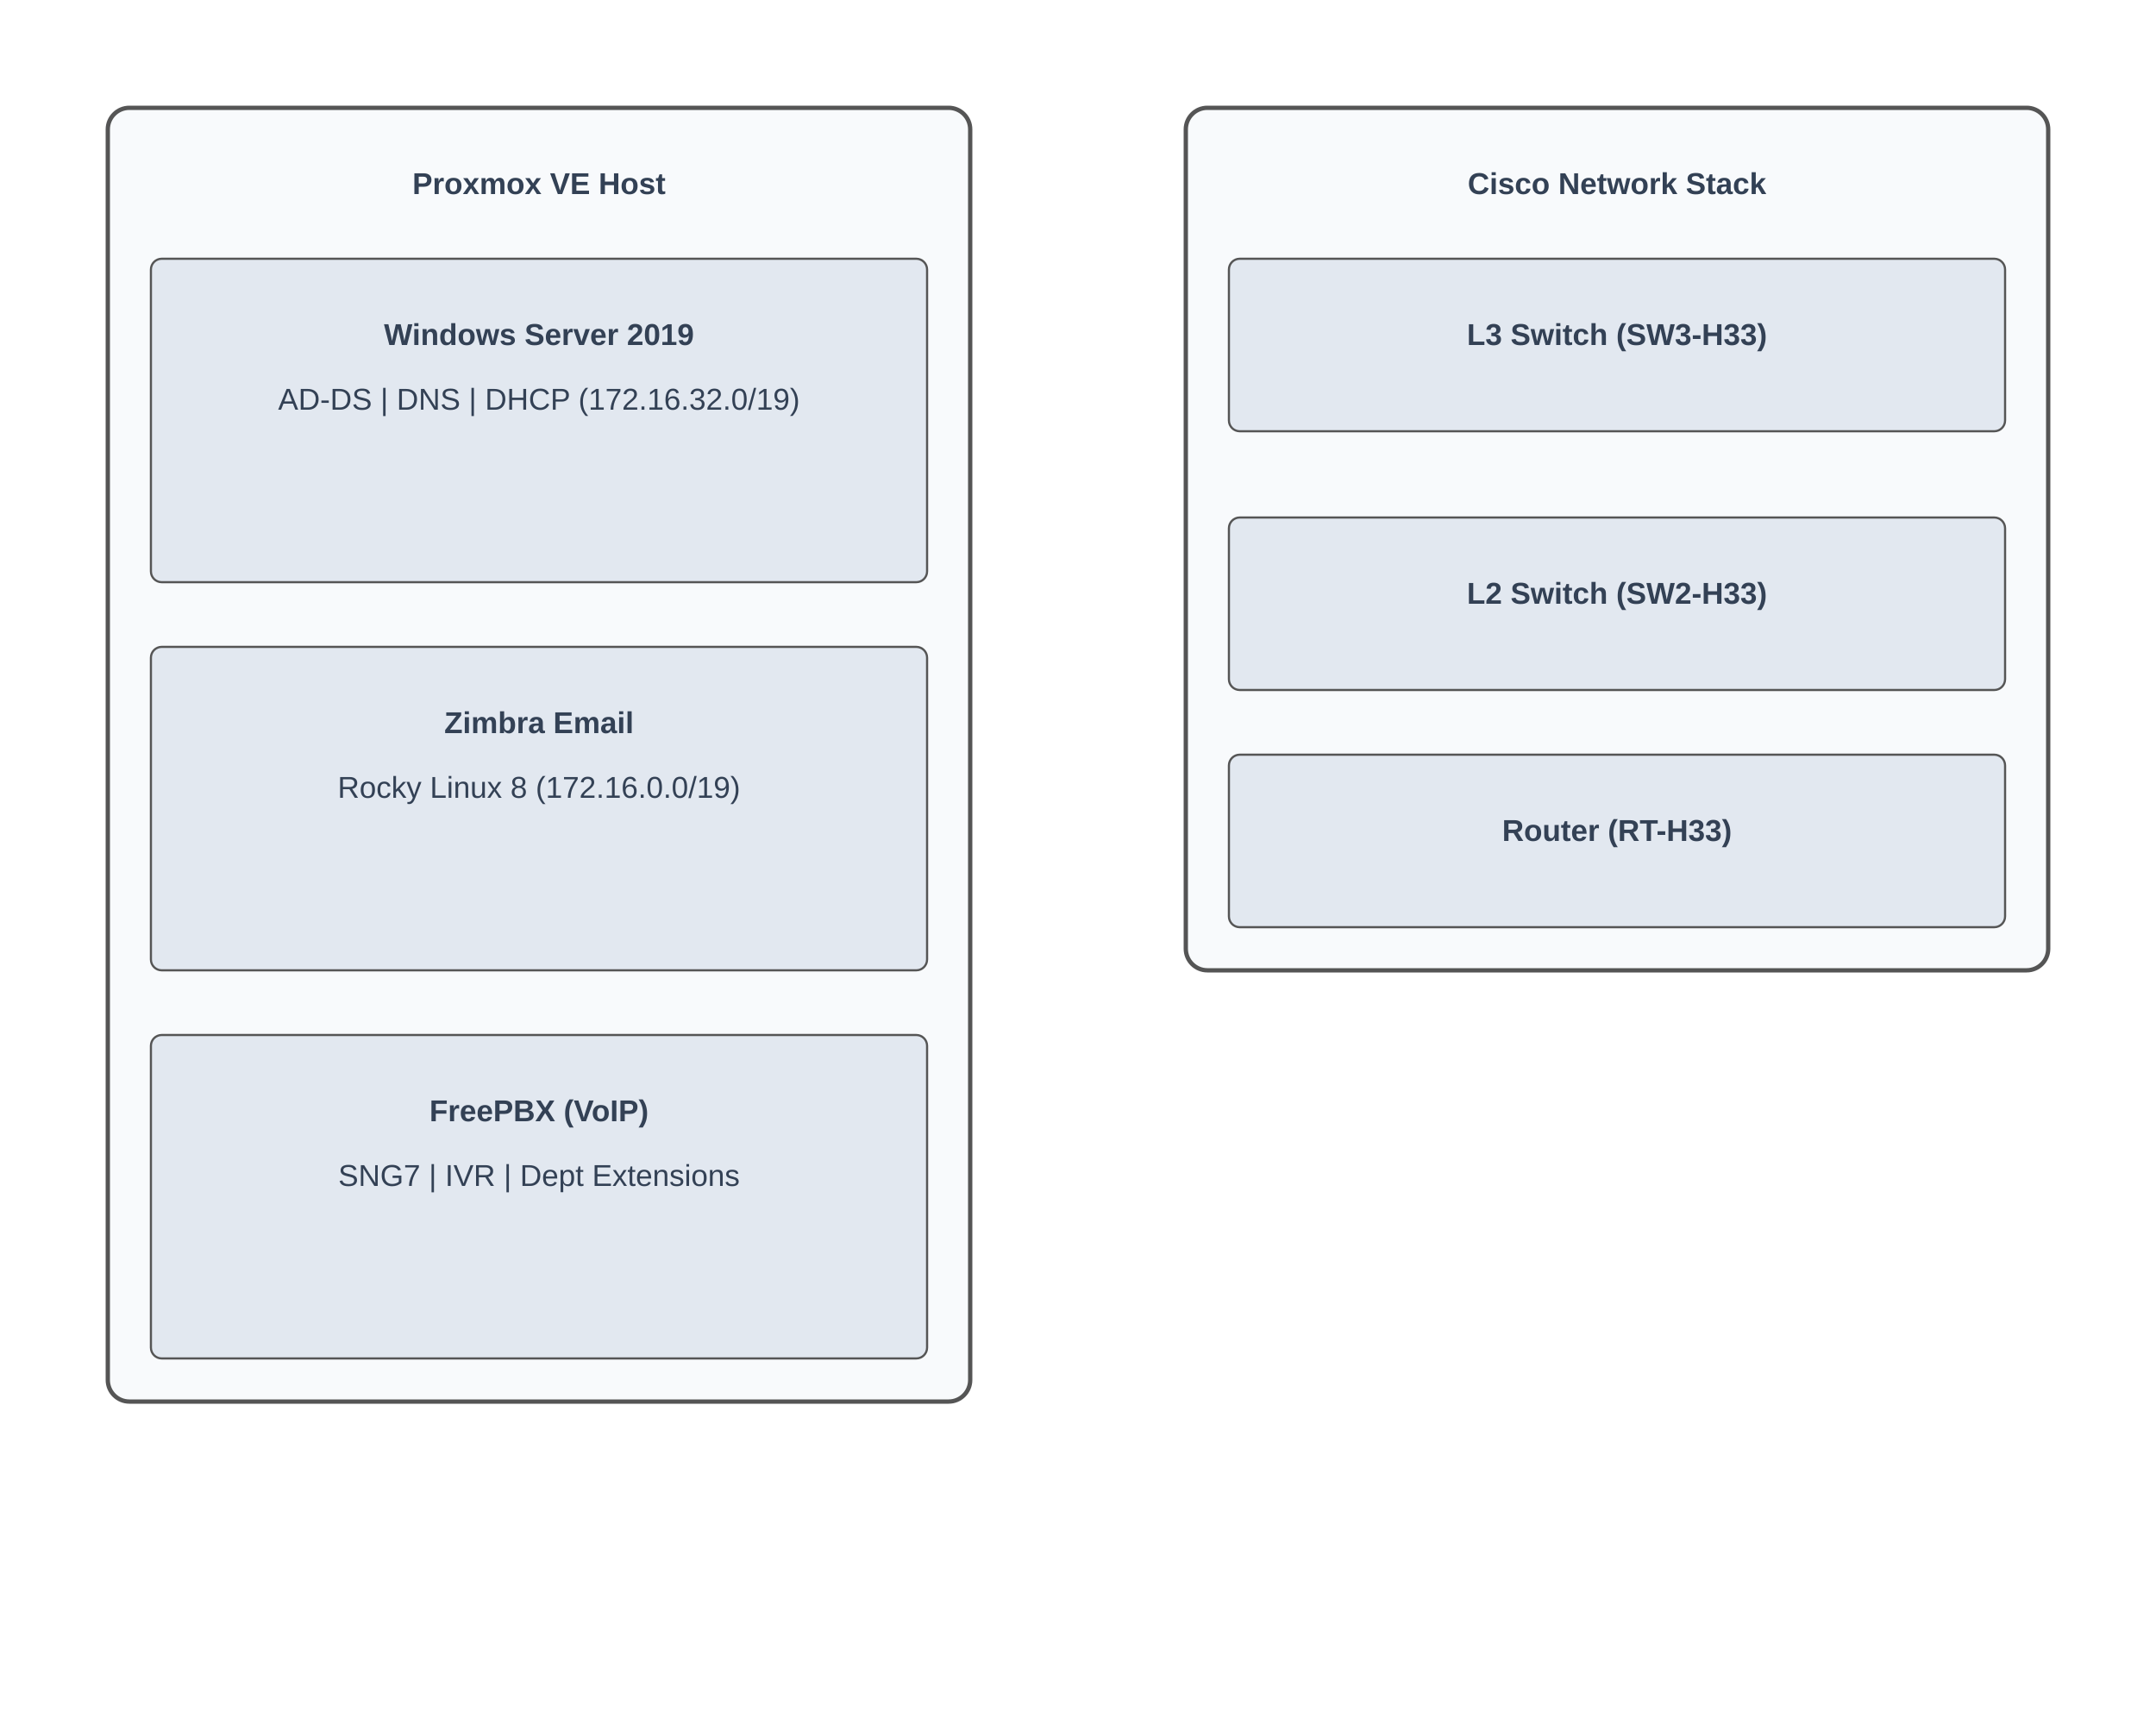
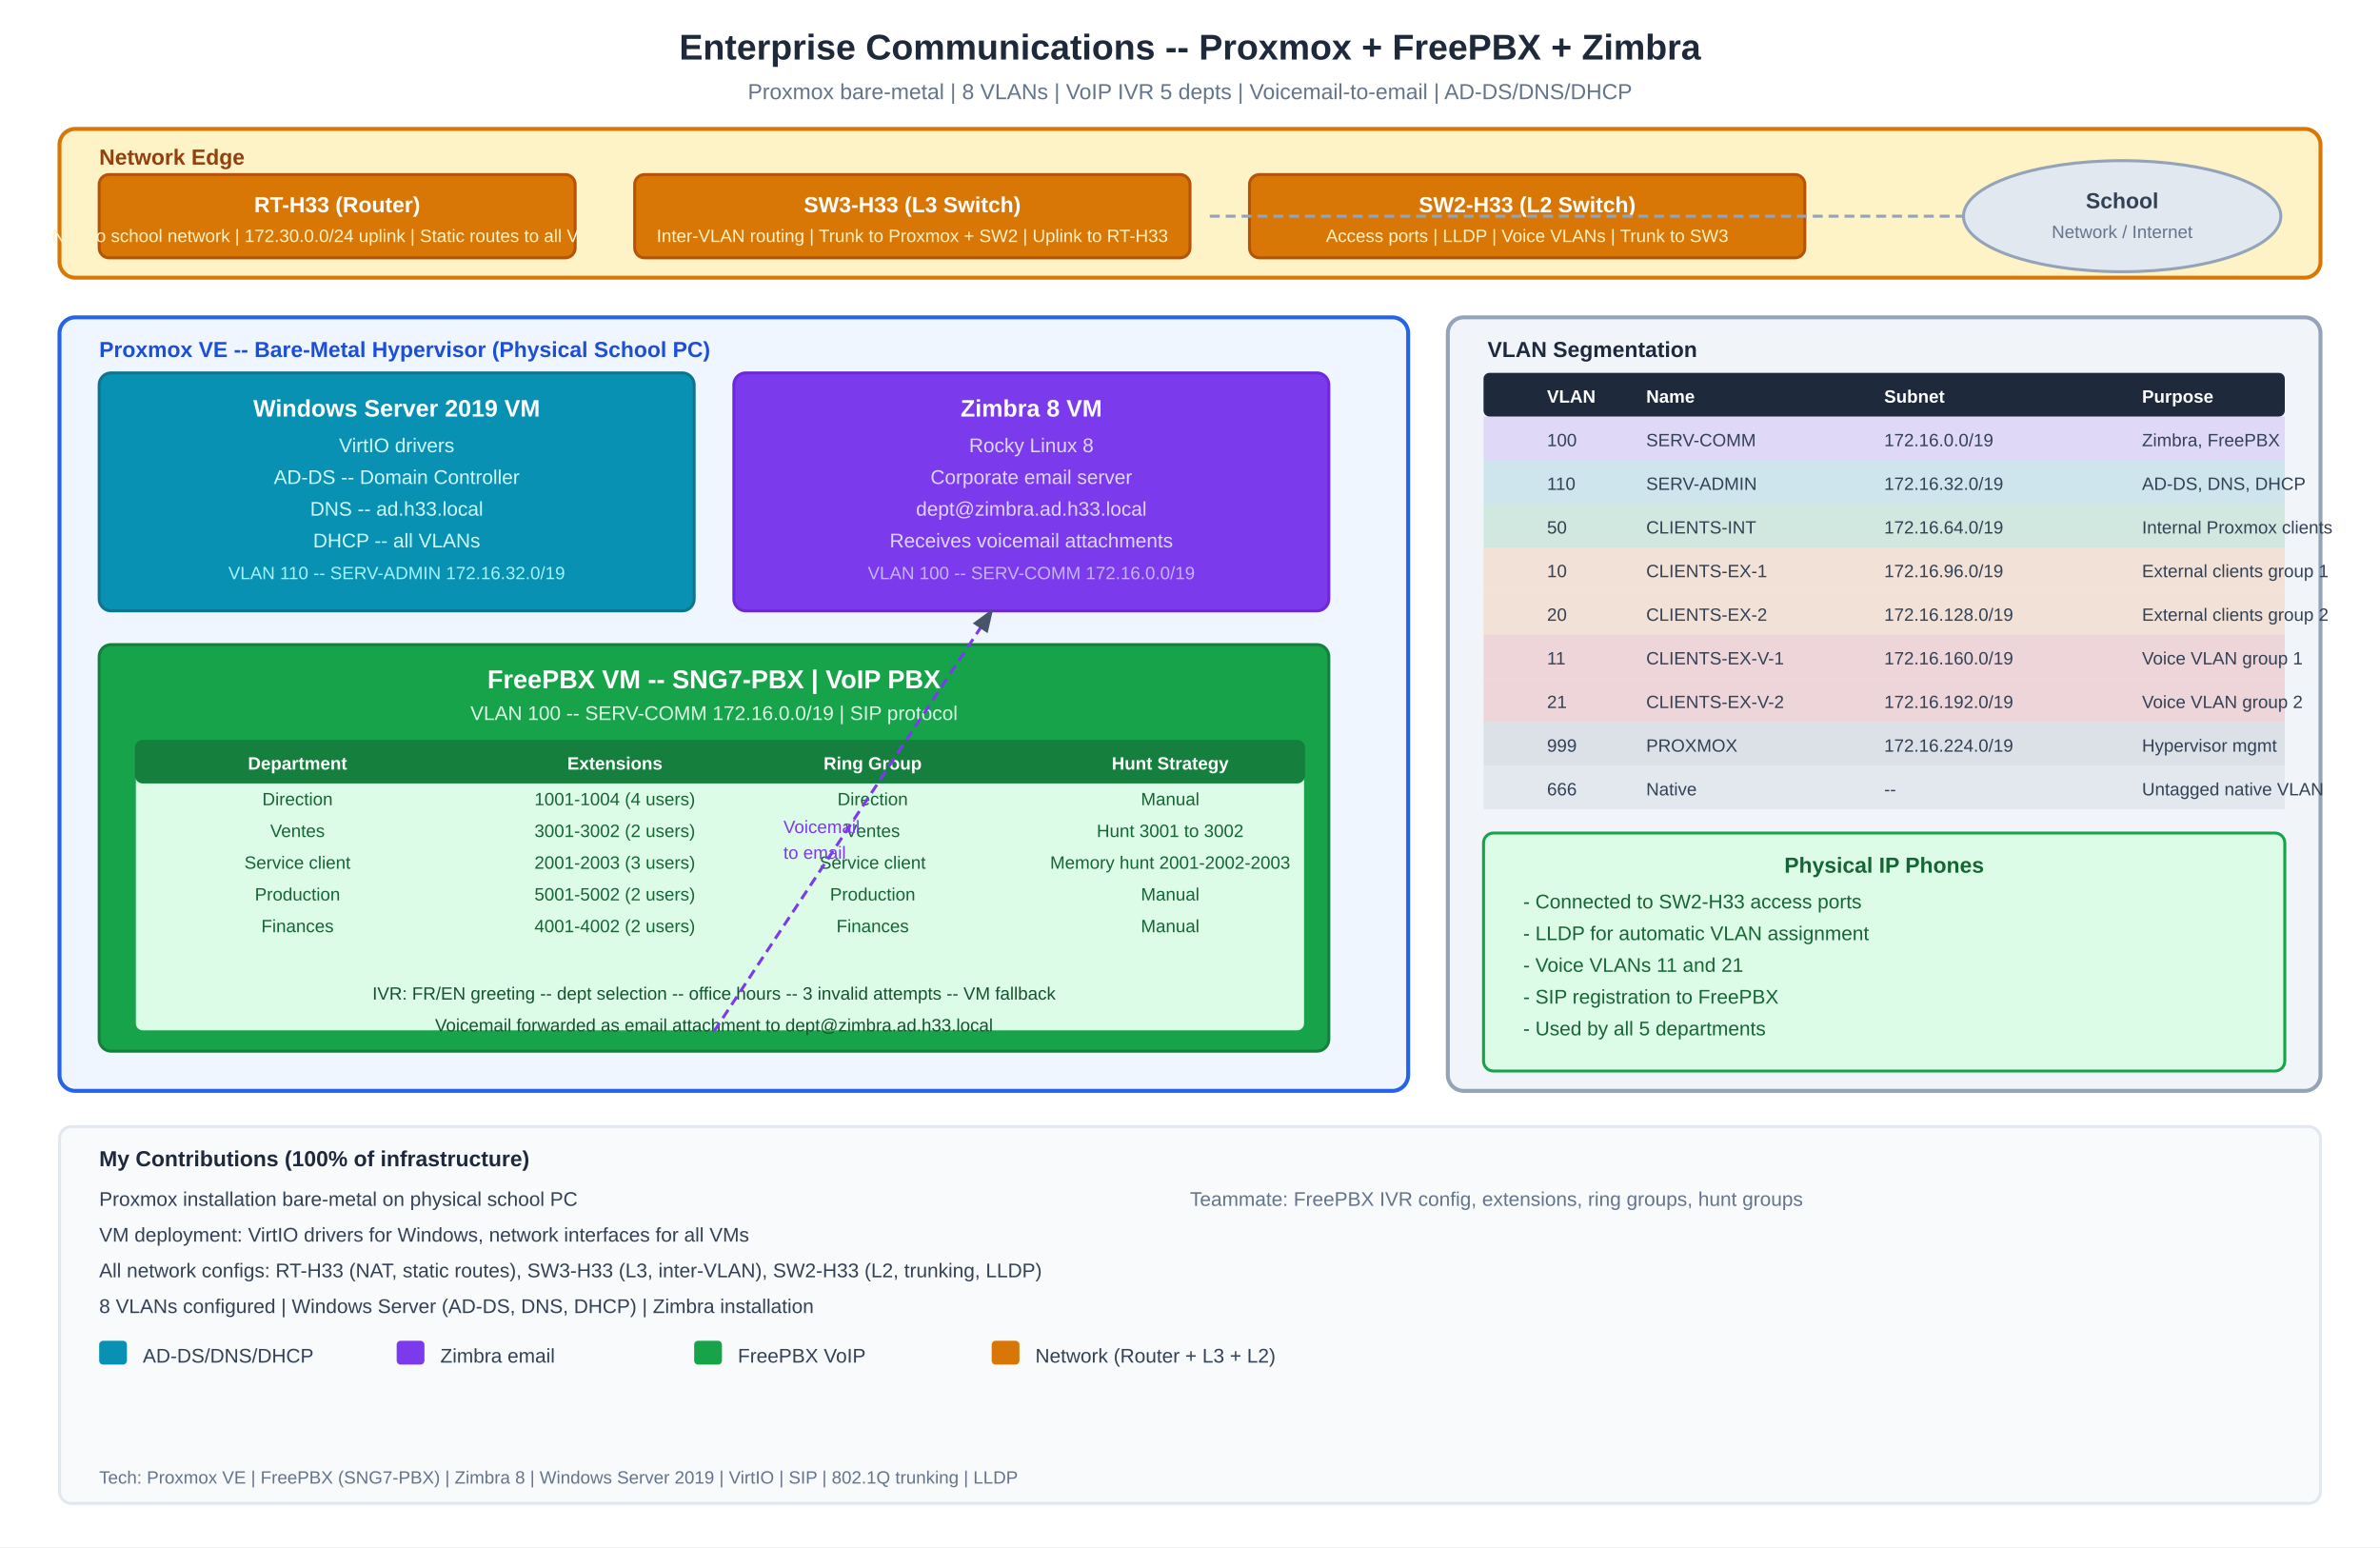
- <svg xmlns="http://www.w3.org/2000/svg" width="1000" height="800">
-   <rect width="100%" height="100%" fill="#ffffff" />
-   <rect x="50" y="50" width="400" height="600" rx="10" fill="#f8fafc" stroke="#555" stroke-width="2" />
-   <text x="250" y="90" font-family="Arial" font-weight="bold" font-size="14" text-anchor="middle" fill="#334155">Proxmox VE Host</text>
-   <rect x="70" y="120" width="360" height="150" rx="5" fill="#e2e8f0" stroke="#555" />
-   <text x="250" y="160" font-family="Arial" font-weight="bold" font-size="14" text-anchor="middle" fill="#334155">Windows Server 2019</text>
-   <text x="250" y="190" font-family="Arial" font-size="14" text-anchor="middle" fill="#334155">AD-DS | DNS | DHCP (172.16.32.0/19)</text>
-   <rect x="70" y="300" width="360" height="150" rx="5" fill="#e2e8f0" stroke="#555" />
-   <text x="250" y="340" font-family="Arial" font-weight="bold" font-size="14" text-anchor="middle" fill="#334155">Zimbra Email</text>
-   <text x="250" y="370" font-family="Arial" font-size="14" text-anchor="middle" fill="#334155">Rocky Linux 8 (172.16.0.0/19)</text>
-   <rect x="70" y="480" width="360" height="150" rx="5" fill="#e2e8f0" stroke="#555" />
-   <text x="250" y="520" font-family="Arial" font-weight="bold" font-size="14" text-anchor="middle" fill="#334155">FreePBX (VoIP)</text>
-   <text x="250" y="550" font-family="Arial" font-size="14" text-anchor="middle" fill="#334155">SNG7 | IVR | Dept Extensions</text>
-   <rect x="550" y="50" width="400" height="400" rx="10" fill="#f8fafc" stroke="#555" stroke-width="2" />
-   <text x="750" y="90" font-family="Arial" font-weight="bold" font-size="14" text-anchor="middle" fill="#334155">Cisco Network Stack</text>
-   <rect x="570" y="120" width="360" height="80" rx="5" fill="#e2e8f0" stroke="#555" />
-   <text x="750" y="160" font-family="Arial" font-weight="bold" font-size="14" text-anchor="middle" fill="#334155">L3 Switch (SW3-H33)</text>
-   <rect x="570" y="240" width="360" height="80" rx="5" fill="#e2e8f0" stroke="#555" />
-   <text x="750" y="280" font-family="Arial" font-weight="bold" font-size="14" text-anchor="middle" fill="#334155">L2 Switch (SW2-H33)</text>
-   <rect x="570" y="350" width="360" height="80" rx="5" fill="#e2e8f0" stroke="#555" />
-   <text x="750" y="390" font-family="Arial" font-weight="bold" font-size="14" text-anchor="middle" fill="#334155">Router (RT-H33)</text>
+ <svg xmlns="http://www.w3.org/2000/svg" width="1200" height="780" font-family="Arial, sans-serif">
+   <rect width="1200" height="780" fill="#ffffff" />
+   <text x="600" y="30" text-anchor="middle" font-size="18" font-weight="bold" fill="#1e293b">Enterprise Communications -- Proxmox + FreePBX + Zimbra</text>
+   <text x="600" y="50" text-anchor="middle" font-size="11" fill="#64748b">Proxmox bare-metal  |  8 VLANs  |  VoIP IVR 5 depts  |  Voicemail-to-email  |  AD-DS/DNS/DHCP</text>
+   <defs>
+     <marker id="arr" markerWidth="9" markerHeight="9" refX="7" refY="3" orient="auto">
+       <path d="M0,0 L0,6 L8,3 z" fill="#475569" />
+     </marker>
+   </defs>
+   <rect x="30" y="65" width="1140" height="75" rx="8" fill="#fef3c7" stroke="#d97706" stroke-width="2" />
+   <text x="50" y="83" font-size="11" font-weight="bold" fill="#92400e">Network Edge</text>
+   <rect x="50" y="88" width="240" height="42" rx="5" fill="#d97706" stroke="#b45309" stroke-width="1.5" />
+   <text x="170" y="107" text-anchor="middle" font-size="11" font-weight="bold" fill="#ffffff">RT-H33 (Router)</text>
+   <text x="170" y="122" text-anchor="middle" font-size="9" fill="#fef3c7">NAT to school network  |  172.30.0.0/24 uplink  |  Static routes to all VLANs</text>
+   <rect x="320" y="88" width="280" height="42" rx="5" fill="#d97706" stroke="#b45309" stroke-width="1.5" />
+   <text x="460" y="107" text-anchor="middle" font-size="11" font-weight="bold" fill="#ffffff">SW3-H33 (L3 Switch)</text>
+   <text x="460" y="122" text-anchor="middle" font-size="9" fill="#fef3c7">Inter-VLAN routing  |  Trunk to Proxmox + SW2  |  Uplink to RT-H33</text>
+   <rect x="630" y="88" width="280" height="42" rx="5" fill="#d97706" stroke="#b45309" stroke-width="1.5" />
+   <text x="770" y="107" text-anchor="middle" font-size="11" font-weight="bold" fill="#ffffff">SW2-H33 (L2 Switch)</text>
+   <text x="770" y="122" text-anchor="middle" font-size="9" fill="#fef3c7">Access ports  |  LLDP  |  Voice VLANs  |  Trunk to SW3</text>
+   <ellipse cx="1070" cy="109" rx="80" ry="28" fill="#e2e8f0" stroke="#94a3b8" stroke-width="1.5" />
+   <text x="1070" y="105" text-anchor="middle" font-size="11" font-weight="bold" fill="#334155">School</text>
+   <text x="1070" y="120" text-anchor="middle" font-size="9" fill="#64748b">Network / Internet</text>
+   <line x1="610" y1="109" x2="990" y2="109" stroke="#94a3b8" stroke-width="1.5" stroke-dasharray="5,3" />
+   <rect x="30" y="160" width="680" height="390" rx="8" fill="#eff6ff" stroke="#2563eb" stroke-width="2" />
+   <text x="50" y="180" font-size="11" font-weight="bold" fill="#1d4ed8">Proxmox VE -- Bare-Metal Hypervisor (Physical School PC)</text>
+   <rect x="50" y="188" width="300" height="120" rx="6" fill="#0891b2" stroke="#0e7490" stroke-width="1.5" />
+   <text x="200" y="210" text-anchor="middle" font-size="12" font-weight="bold" fill="#ffffff">Windows Server 2019 VM</text>
+   <text x="200" y="228" text-anchor="middle" font-size="10" fill="#cffafe">VirtIO drivers</text>
+   <text x="200" y="244" text-anchor="middle" font-size="10" fill="#cffafe">AD-DS -- Domain Controller</text>
+   <text x="200" y="260" text-anchor="middle" font-size="10" fill="#cffafe">DNS -- ad.h33.local</text>
+   <text x="200" y="276" text-anchor="middle" font-size="10" fill="#cffafe">DHCP -- all VLANs</text>
+   <text x="200" y="292" text-anchor="middle" font-size="9" fill="#a5f3fc">VLAN 110 -- SERV-ADMIN  172.16.32.0/19</text>
+   <rect x="370" y="188" width="300" height="120" rx="6" fill="#7c3aed" stroke="#6d28d9" stroke-width="1.5" />
+   <text x="520" y="210" text-anchor="middle" font-size="12" font-weight="bold" fill="#ffffff">Zimbra 8 VM</text>
+   <text x="520" y="228" text-anchor="middle" font-size="10" fill="#ddd6fe">Rocky Linux 8</text>
+   <text x="520" y="244" text-anchor="middle" font-size="10" fill="#ddd6fe">Corporate email server</text>
+   <text x="520" y="260" text-anchor="middle" font-size="10" fill="#ddd6fe">dept@zimbra.ad.h33.local</text>
+   <text x="520" y="276" text-anchor="middle" font-size="10" fill="#ddd6fe">Receives voicemail attachments</text>
+   <text x="520" y="292" text-anchor="middle" font-size="9" fill="#c4b5fd">VLAN 100 -- SERV-COMM  172.16.0.0/19</text>
+   <rect x="50" y="325" width="620" height="205" rx="6" fill="#16a34a" stroke="#15803d" stroke-width="1.5" />
+   <text x="360" y="347" text-anchor="middle" font-size="13" font-weight="bold" fill="#ffffff">FreePBX VM -- SNG7-PBX  |  VoIP PBX</text>
+   <text x="360" y="363" text-anchor="middle" font-size="10" fill="#dcfce7">VLAN 100 -- SERV-COMM  172.16.0.0/19  |  SIP protocol</text>
+   <rect x="68" y="373" width="590" height="147" rx="4" fill="#dcfce7" stroke="#16a34a" stroke-width="1" />
+   <rect x="68" y="373" width="590" height="22" rx="4" fill="#15803d" />
+   <text x="150" y="388" text-anchor="middle" font-size="9" font-weight="bold" fill="#ffffff">Department</text>
+   <text x="310" y="388" text-anchor="middle" font-size="9" font-weight="bold" fill="#ffffff">Extensions</text>
+   <text x="440" y="388" text-anchor="middle" font-size="9" font-weight="bold" fill="#ffffff">Ring Group</text>
+   <text x="590" y="388" text-anchor="middle" font-size="9" font-weight="bold" fill="#ffffff">Hunt Strategy</text>
+   <text x="150" y="406" text-anchor="middle" font-size="9" fill="#166534">Direction</text>
+   <text x="310" y="406" text-anchor="middle" font-size="9" fill="#166534">1001-1004 (4 users)</text>
+   <text x="440" y="406" text-anchor="middle" font-size="9" fill="#166534">Direction</text>
+   <text x="590" y="406" text-anchor="middle" font-size="9" fill="#166534">Manual</text>
+   <text x="150" y="422" text-anchor="middle" font-size="9" fill="#166534">Ventes</text>
+   <text x="310" y="422" text-anchor="middle" font-size="9" fill="#166534">3001-3002 (2 users)</text>
+   <text x="440" y="422" text-anchor="middle" font-size="9" fill="#166534">Ventes</text>
+   <text x="590" y="422" text-anchor="middle" font-size="9" fill="#166534">Hunt 3001 to 3002</text>
+   <text x="150" y="438" text-anchor="middle" font-size="9" fill="#166534">Service client</text>
+   <text x="310" y="438" text-anchor="middle" font-size="9" fill="#166534">2001-2003 (3 users)</text>
+   <text x="440" y="438" text-anchor="middle" font-size="9" fill="#166534">Service client</text>
+   <text x="590" y="438" text-anchor="middle" font-size="9" fill="#166534">Memory hunt 2001-2002-2003</text>
+   <text x="150" y="454" text-anchor="middle" font-size="9" fill="#166534">Production</text>
+   <text x="310" y="454" text-anchor="middle" font-size="9" fill="#166534">5001-5002 (2 users)</text>
+   <text x="440" y="454" text-anchor="middle" font-size="9" fill="#166534">Production</text>
+   <text x="590" y="454" text-anchor="middle" font-size="9" fill="#166534">Manual</text>
+   <text x="150" y="470" text-anchor="middle" font-size="9" fill="#166534">Finances</text>
+   <text x="310" y="470" text-anchor="middle" font-size="9" fill="#166534">4001-4002 (2 users)</text>
+   <text x="440" y="470" text-anchor="middle" font-size="9" fill="#166534">Finances</text>
+   <text x="590" y="470" text-anchor="middle" font-size="9" fill="#166534">Manual</text>
+   <text x="360" y="504" text-anchor="middle" font-size="9" fill="#14532d">IVR: FR/EN greeting -- dept selection -- office hours -- 3 invalid attempts -- VM fallback</text>
+   <text x="360" y="520" text-anchor="middle" font-size="9" fill="#14532d">Voicemail forwarded as email attachment to dept@zimbra.ad.h33.local</text>
+   <rect x="730" y="160" width="440" height="390" rx="8" fill="#f1f5f9" stroke="#94a3b8" stroke-width="2" />
+   <text x="750" y="180" font-size="11" font-weight="bold" fill="#1e293b">VLAN Segmentation</text>
+   <rect x="748" y="188" width="404" height="22" rx="3" fill="#1e293b" />
+   <text x="780" y="203" font-size="9" font-weight="bold" fill="#ffffff">VLAN</text>
+   <text x="830" y="203" font-size="9" font-weight="bold" fill="#ffffff">Name</text>
+   <text x="950" y="203" font-size="9" font-weight="bold" fill="#ffffff">Subnet</text>
+   <text x="1080" y="203" font-size="9" font-weight="bold" fill="#ffffff">Purpose</text>
+   <rect x="748" y="210" width="404" height="22" rx="0" fill="#7c3aed" fill-opacity="0.15" />
+   <text x="780" y="225" font-size="9" fill="#334155">100</text>
+   <text x="830" y="225" font-size="9" fill="#334155">SERV-COMM</text>
+   <text x="950" y="225" font-size="9" fill="#334155">172.16.0.0/19</text>
+   <text x="1080" y="225" font-size="9" fill="#334155">Zimbra, FreePBX</text>
+   <rect x="748" y="232" width="404" height="22" rx="0" fill="#0891b2" fill-opacity="0.15" />
+   <text x="780" y="247" font-size="9" fill="#334155">110</text>
+   <text x="830" y="247" font-size="9" fill="#334155">SERV-ADMIN</text>
+   <text x="950" y="247" font-size="9" fill="#334155">172.16.32.0/19</text>
+   <text x="1080" y="247" font-size="9" fill="#334155">AD-DS, DNS, DHCP</text>
+   <rect x="748" y="254" width="404" height="22" rx="0" fill="#16a34a" fill-opacity="0.15" />
+   <text x="780" y="269" font-size="9" fill="#334155">50</text>
+   <text x="830" y="269" font-size="9" fill="#334155">CLIENTS-INT</text>
+   <text x="950" y="269" font-size="9" fill="#334155">172.16.64.0/19</text>
+   <text x="1080" y="269" font-size="9" fill="#334155">Internal Proxmox clients</text>
+   <rect x="748" y="276" width="404" height="22" rx="0" fill="#f97316" fill-opacity="0.15" />
+   <text x="780" y="291" font-size="9" fill="#334155">10</text>
+   <text x="830" y="291" font-size="9" fill="#334155">CLIENTS-EX-1</text>
+   <text x="950" y="291" font-size="9" fill="#334155">172.16.96.0/19</text>
+   <text x="1080" y="291" font-size="9" fill="#334155">External clients group 1</text>
+   <rect x="748" y="298" width="404" height="22" rx="0" fill="#f97316" fill-opacity="0.15" />
+   <text x="780" y="313" font-size="9" fill="#334155">20</text>
+   <text x="830" y="313" font-size="9" fill="#334155">CLIENTS-EX-2</text>
+   <text x="950" y="313" font-size="9" fill="#334155">172.16.128.0/19</text>
+   <text x="1080" y="313" font-size="9" fill="#334155">External clients group 2</text>
+   <rect x="748" y="320" width="404" height="22" rx="0" fill="#dc2626" fill-opacity="0.15" />
+   <text x="780" y="335" font-size="9" fill="#334155">11</text>
+   <text x="830" y="335" font-size="9" fill="#334155">CLIENTS-EX-V-1</text>
+   <text x="950" y="335" font-size="9" fill="#334155">172.16.160.0/19</text>
+   <text x="1080" y="335" font-size="9" fill="#334155">Voice VLAN group 1</text>
+   <rect x="748" y="342" width="404" height="22" rx="0" fill="#dc2626" fill-opacity="0.15" />
+   <text x="780" y="357" font-size="9" fill="#334155">21</text>
+   <text x="830" y="357" font-size="9" fill="#334155">CLIENTS-EX-V-2</text>
+   <text x="950" y="357" font-size="9" fill="#334155">172.16.192.0/19</text>
+   <text x="1080" y="357" font-size="9" fill="#334155">Voice VLAN group 2</text>
+   <rect x="748" y="364" width="404" height="22" rx="0" fill="#64748b" fill-opacity="0.15" />
+   <text x="780" y="379" font-size="9" fill="#334155">999</text>
+   <text x="830" y="379" font-size="9" fill="#334155">PROXMOX</text>
+   <text x="950" y="379" font-size="9" fill="#334155">172.16.224.0/19</text>
+   <text x="1080" y="379" font-size="9" fill="#334155">Hypervisor mgmt</text>
+   <rect x="748" y="386" width="404" height="22" rx="0" fill="#94a3b8" fill-opacity="0.15" />
+   <text x="780" y="401" font-size="9" fill="#334155">666</text>
+   <text x="830" y="401" font-size="9" fill="#334155">Native</text>
+   <text x="950" y="401" font-size="9" fill="#334155">--</text>
+   <text x="1080" y="401" font-size="9" fill="#334155">Untagged native VLAN</text>
+   <rect x="748" y="420" width="404" height="120" rx="5" fill="#dcfce7" stroke="#16a34a" stroke-width="1.5" />
+   <text x="950" y="440" text-anchor="middle" font-size="11" font-weight="bold" fill="#166534">Physical IP Phones</text>
+   <text x="768" y="458" font-size="10" fill="#166534">- Connected to SW2-H33 access ports</text>
+   <text x="768" y="474" font-size="10" fill="#166534">- LLDP for automatic VLAN assignment</text>
+   <text x="768" y="490" font-size="10" fill="#166534">- Voice VLANs 11 and 21</text>
+   <text x="768" y="506" font-size="10" fill="#166534">- SIP registration to FreePBX</text>
+   <text x="768" y="522" font-size="10" fill="#166534">- Used by all 5 departments</text>
+   <line x1="360" y1="520" x2="500" y2="308" stroke="#7c3aed" stroke-width="1.5" stroke-dasharray="5,3" marker-end="url(#arr)" />
+   <text x="395" y="420" font-size="9" fill="#7c3aed">Voicemail</text>
+   <text x="395" y="433" font-size="9" fill="#7c3aed">to email</text>
+   <rect x="30" y="568" width="1140" height="190" rx="6" fill="#f8fafc" stroke="#e2e8f0" stroke-width="1.5" />
+   <text x="50" y="588" font-size="11" font-weight="bold" fill="#1e293b">My Contributions (100% of infrastructure)</text>
+   <text x="50" y="608" font-size="10" fill="#334155">Proxmox installation bare-metal on physical school PC</text>
+   <text x="50" y="626" font-size="10" fill="#334155">VM deployment: VirtIO drivers for Windows, network interfaces for all VMs</text>
+   <text x="50" y="644" font-size="10" fill="#334155">All network configs: RT-H33 (NAT, static routes), SW3-H33 (L3, inter-VLAN), SW2-H33 (L2, trunking, LLDP)</text>
+   <text x="50" y="662" font-size="10" fill="#334155">8 VLANs configured  |  Windows Server (AD-DS, DNS, DHCP)  |  Zimbra installation</text>
+   <text x="600" y="608" font-size="10" fill="#64748b">Teammate: FreePBX IVR config, extensions, ring groups, hunt groups</text>
+   <rect x="50" y="676" width="14" height="12" rx="2" fill="#0891b2" />
+   <text x="72" y="687" font-size="10" fill="#334155">AD-DS/DNS/DHCP</text>
+   <rect x="200" y="676" width="14" height="12" rx="2" fill="#7c3aed" />
+   <text x="222" y="687" font-size="10" fill="#334155">Zimbra email</text>
+   <rect x="350" y="676" width="14" height="12" rx="2" fill="#16a34a" />
+   <text x="372" y="687" font-size="10" fill="#334155">FreePBX VoIP</text>
+   <rect x="500" y="676" width="14" height="12" rx="2" fill="#d97706" />
+   <text x="522" y="687" font-size="10" fill="#334155">Network (Router + L3 + L2)</text>
+   <text x="50" y="748" font-size="9" fill="#64748b">Tech: Proxmox VE  |  FreePBX (SNG7-PBX)  |  Zimbra 8  |  Windows Server 2019  |  VirtIO  |  SIP  |  802.1Q trunking  |  LLDP</text>
</svg>
